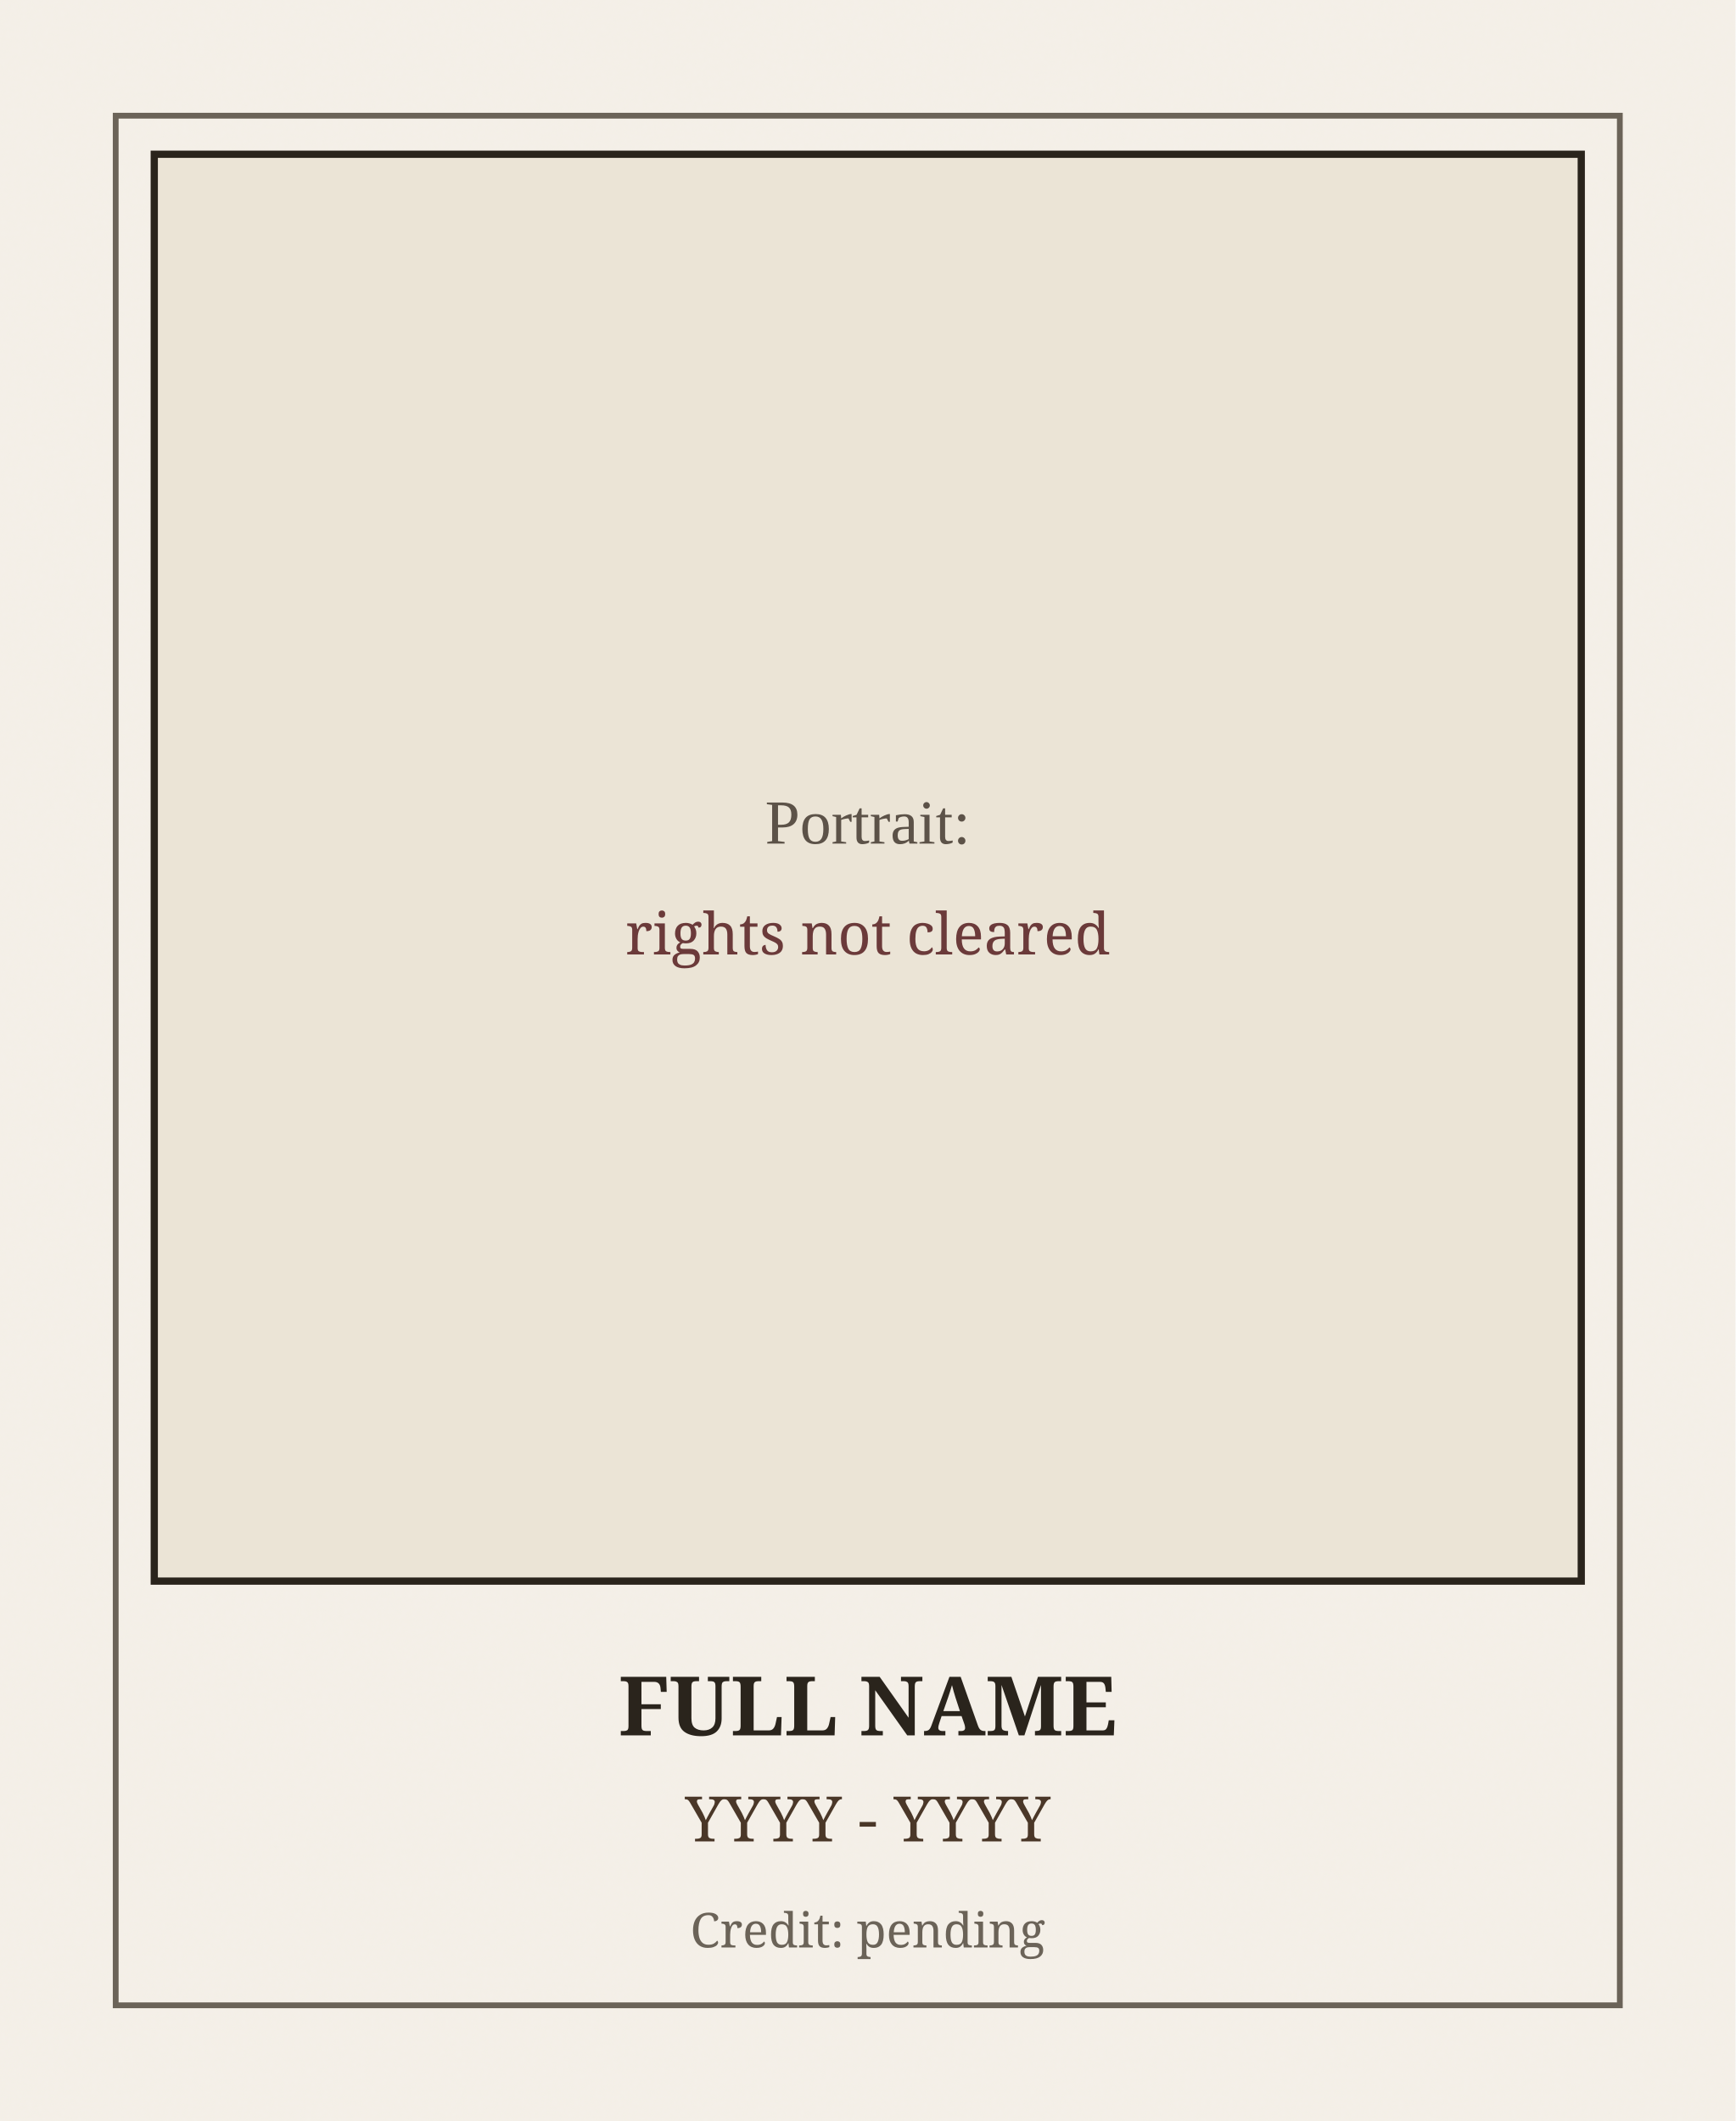
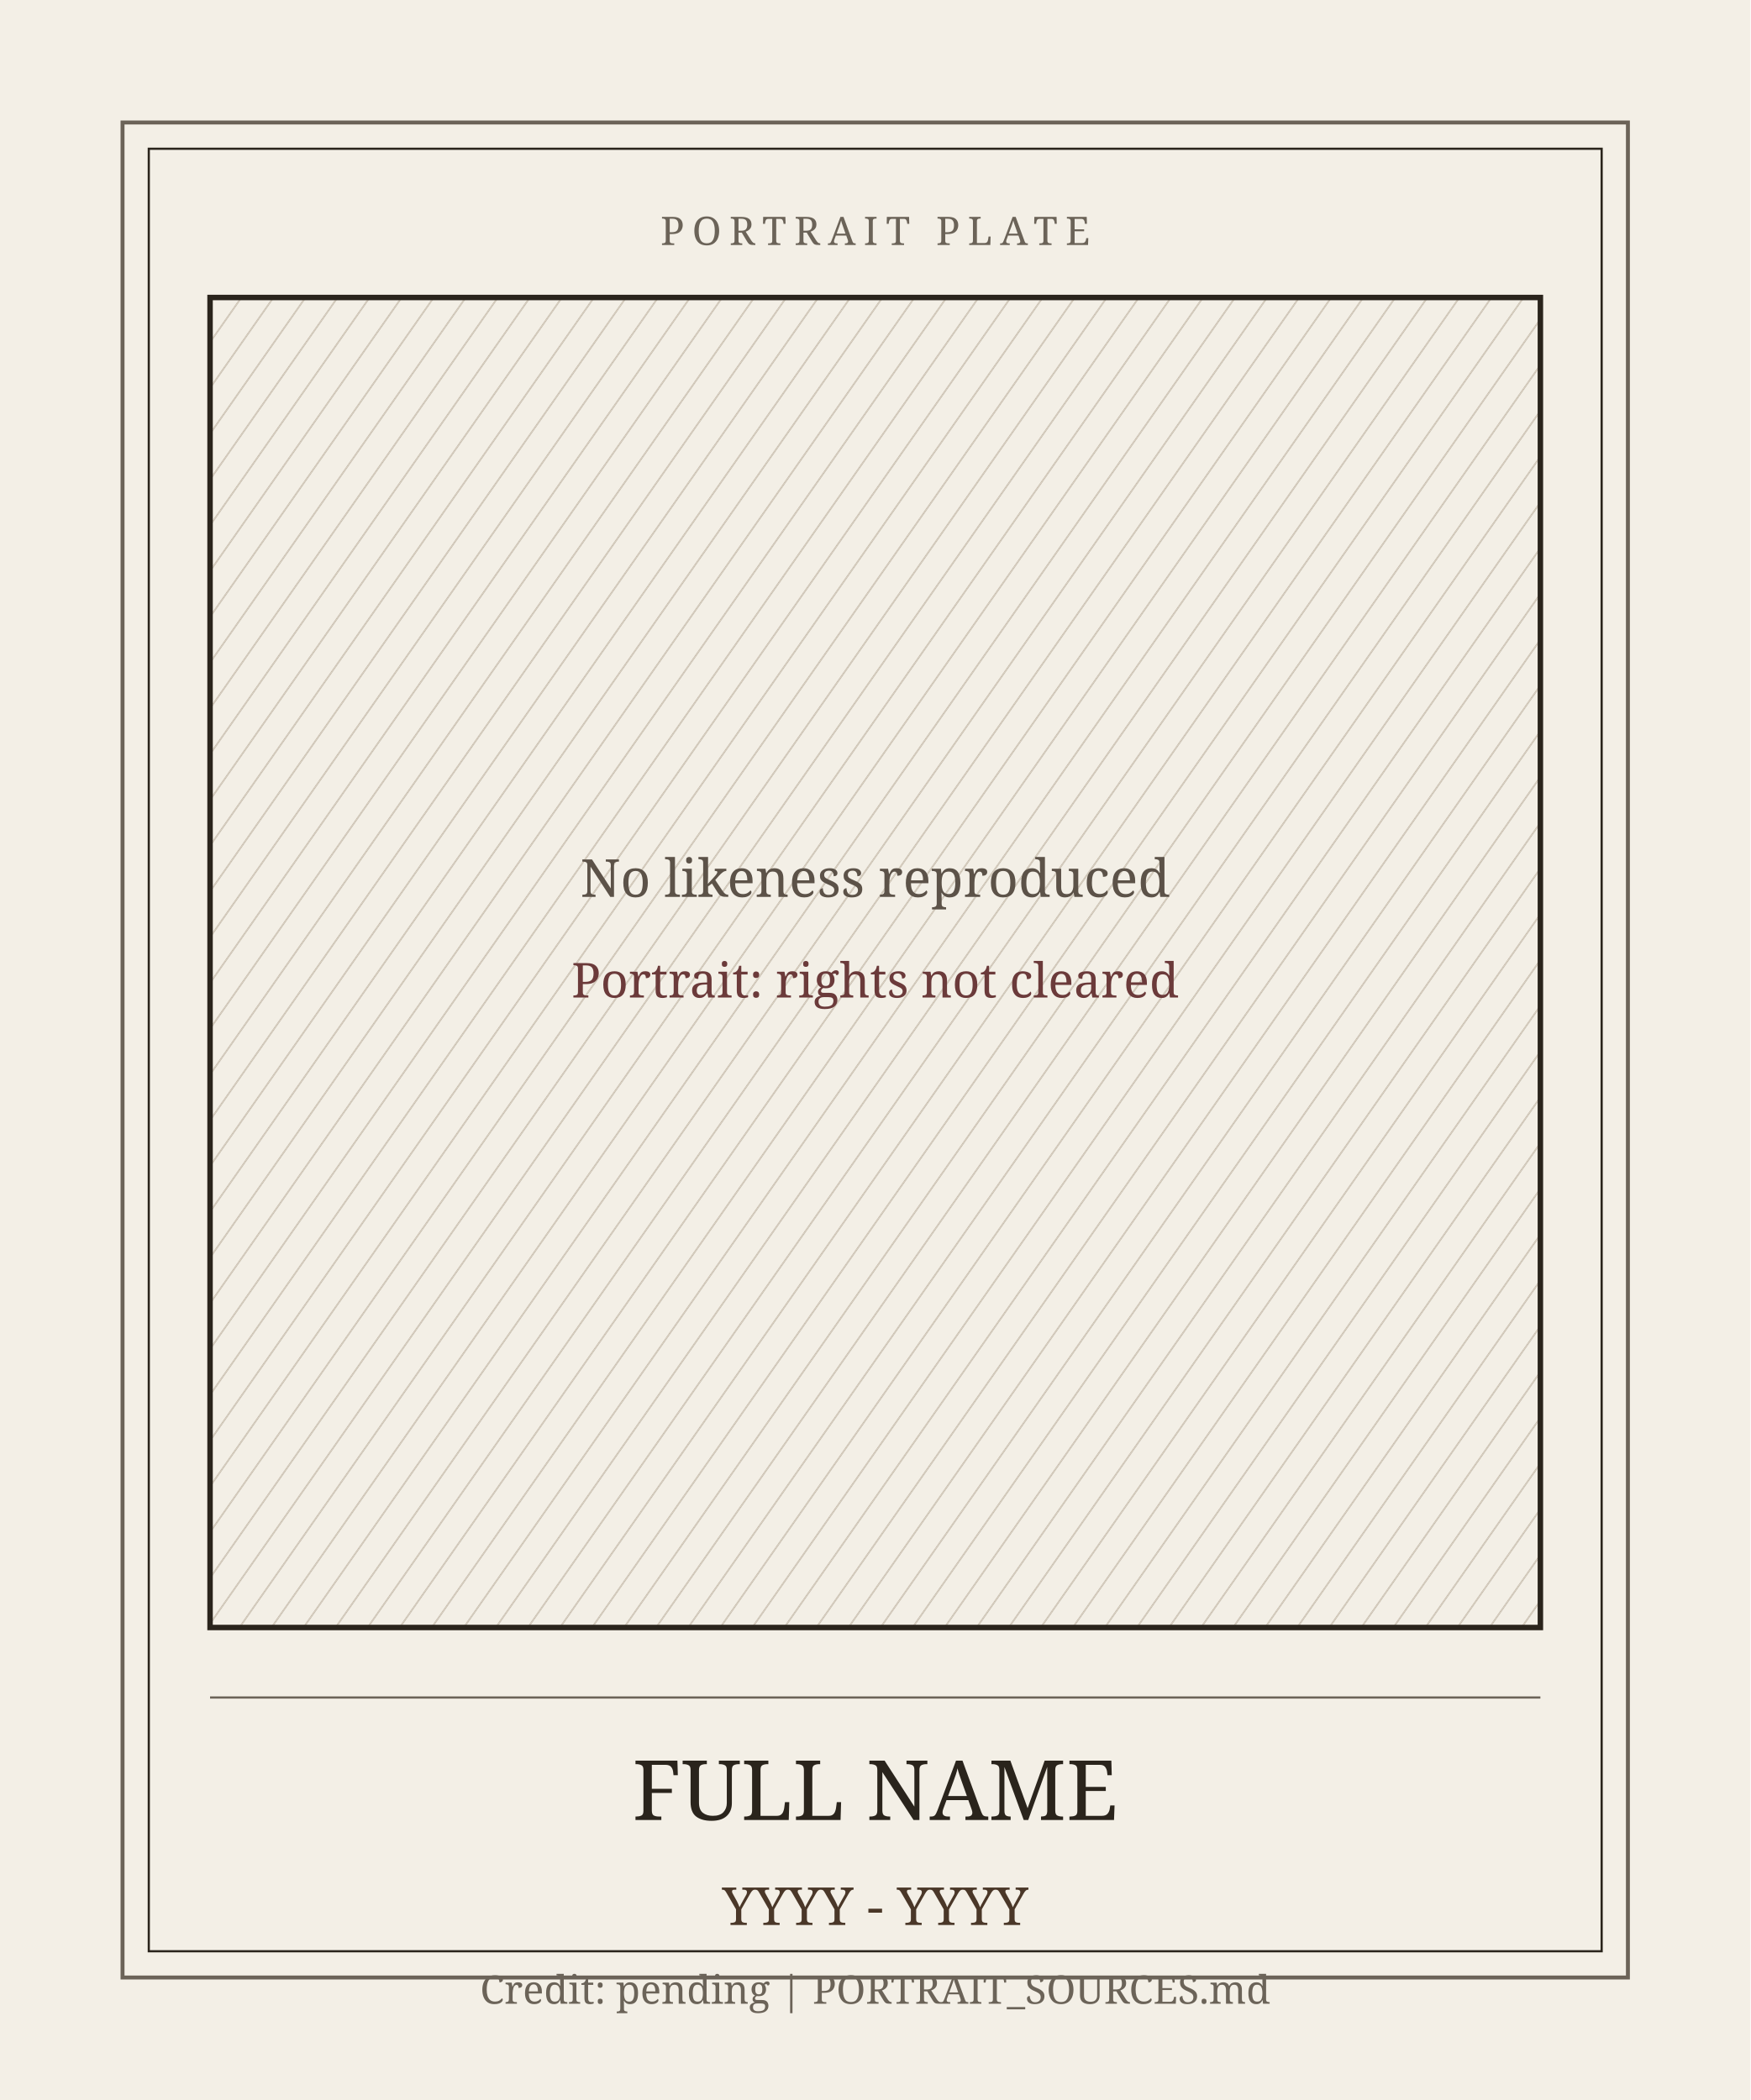
- <svg xmlns="http://www.w3.org/2000/svg" viewBox="0 0 360 440" role="img" aria-labelledby="title desc">
+ <svg xmlns="http://www.w3.org/2000/svg" viewBox="0 0 400 480" role="img" aria-labelledby="title desc">
  <defs>
-     <filter id="grain" x="0" y="0" width="100%" height="100%">
-       <feTurbulence type="fractalNoise" baseFrequency="0.9" numOctaves="3" stitchTiles="stitch" result="n" />
-       <feColorMatrix type="matrix" values="0 0 0 0 0.9 0 0 0 0 0.88 0 0 0 0 0.82 0 0 0 0.08 0" in="n" result="g" />
-       <feBlend in="SourceGraphic" in2="g" mode="multiply" />
-     </filter>
+     <pattern id="hatch" width="6" height="6" patternUnits="userSpaceOnUse" patternTransform="rotate(35)">
+       <line x1="0" y1="0" x2="0" y2="6" stroke="#c9c0b2" stroke-width="0.75" />
+     </pattern>
  </defs>
-   <rect width="360" height="440" fill="#f4f0e8" filter="url(#grain)" />
-   <rect x="24" y="24" width="312" height="392" fill="none" stroke="#6b6358" stroke-width="1.2" />
-   <rect x="32" y="32" width="296" height="296" fill="#ebe4d6" stroke="#2a241c" stroke-width="1.5" />
-   <text x="180" y="175" text-anchor="middle" font-family="Georgia, 'Times New Roman', serif" font-size="13" fill="#5c5248">Portrait:</text>
-   <text x="180" y="198" text-anchor="middle" font-family="Georgia, serif" font-size="12" fill="#6b3a3a">rights not cleared</text>
-   <text x="180" y="360" text-anchor="middle" font-family="Georgia, serif" font-size="17" font-weight="bold" fill="#2a241c">FULL NAME</text>
-   <text x="180" y="382" text-anchor="middle" font-family="Georgia, serif" font-size="13" fill="#4a3728">YYYY - YYYY</text>
-   <text x="180" y="404" text-anchor="middle" font-family="Georgia, serif" font-size="10" fill="#6b6358">Credit: pending</text>
+   <rect width="400" height="480" fill="#f3efe6" />
+   <rect x="28" y="28" width="344" height="424" fill="none" stroke="#6b6358" stroke-width="0.9" />
+   <rect x="34" y="34" width="332" height="412" fill="none" stroke="#2a241c" stroke-width="0.5" />
+   <text x="200" y="56" text-anchor="middle" font-family="Georgia, serif" font-size="9" letter-spacing="0.2em" fill="#6b6358">PORTRAIT PLATE</text>
+   <rect x="48" y="68" width="304" height="304" fill="url(#hatch)" stroke="#2a241c" stroke-width="1.25" />
+   <text x="200" y="205" text-anchor="middle" font-family="Georgia, serif" font-size="12" fill="#5c5248">No likeness reproduced</text>
+   <text x="200" y="228" text-anchor="middle" font-family="Georgia, serif" font-size="11" fill="#6b3a3a">Portrait: rights not cleared</text>
+   <line x1="48" y1="388" x2="352" y2="388" stroke="#6b6358" stroke-width="0.5" />
+   <text x="200" y="416" text-anchor="middle" font-family="Georgia, serif" font-size="19" fill="#2a241c">FULL NAME</text>
+   <text x="200" y="440" text-anchor="middle" font-family="Georgia, serif" font-size="12" fill="#4a3728">YYYY - YYYY</text>
+   <text x="200" y="458" text-anchor="middle" font-family="Georgia, serif" font-size="9" fill="#6b6358">Credit: pending | PORTRAIT_SOURCES.md</text>
</svg>
